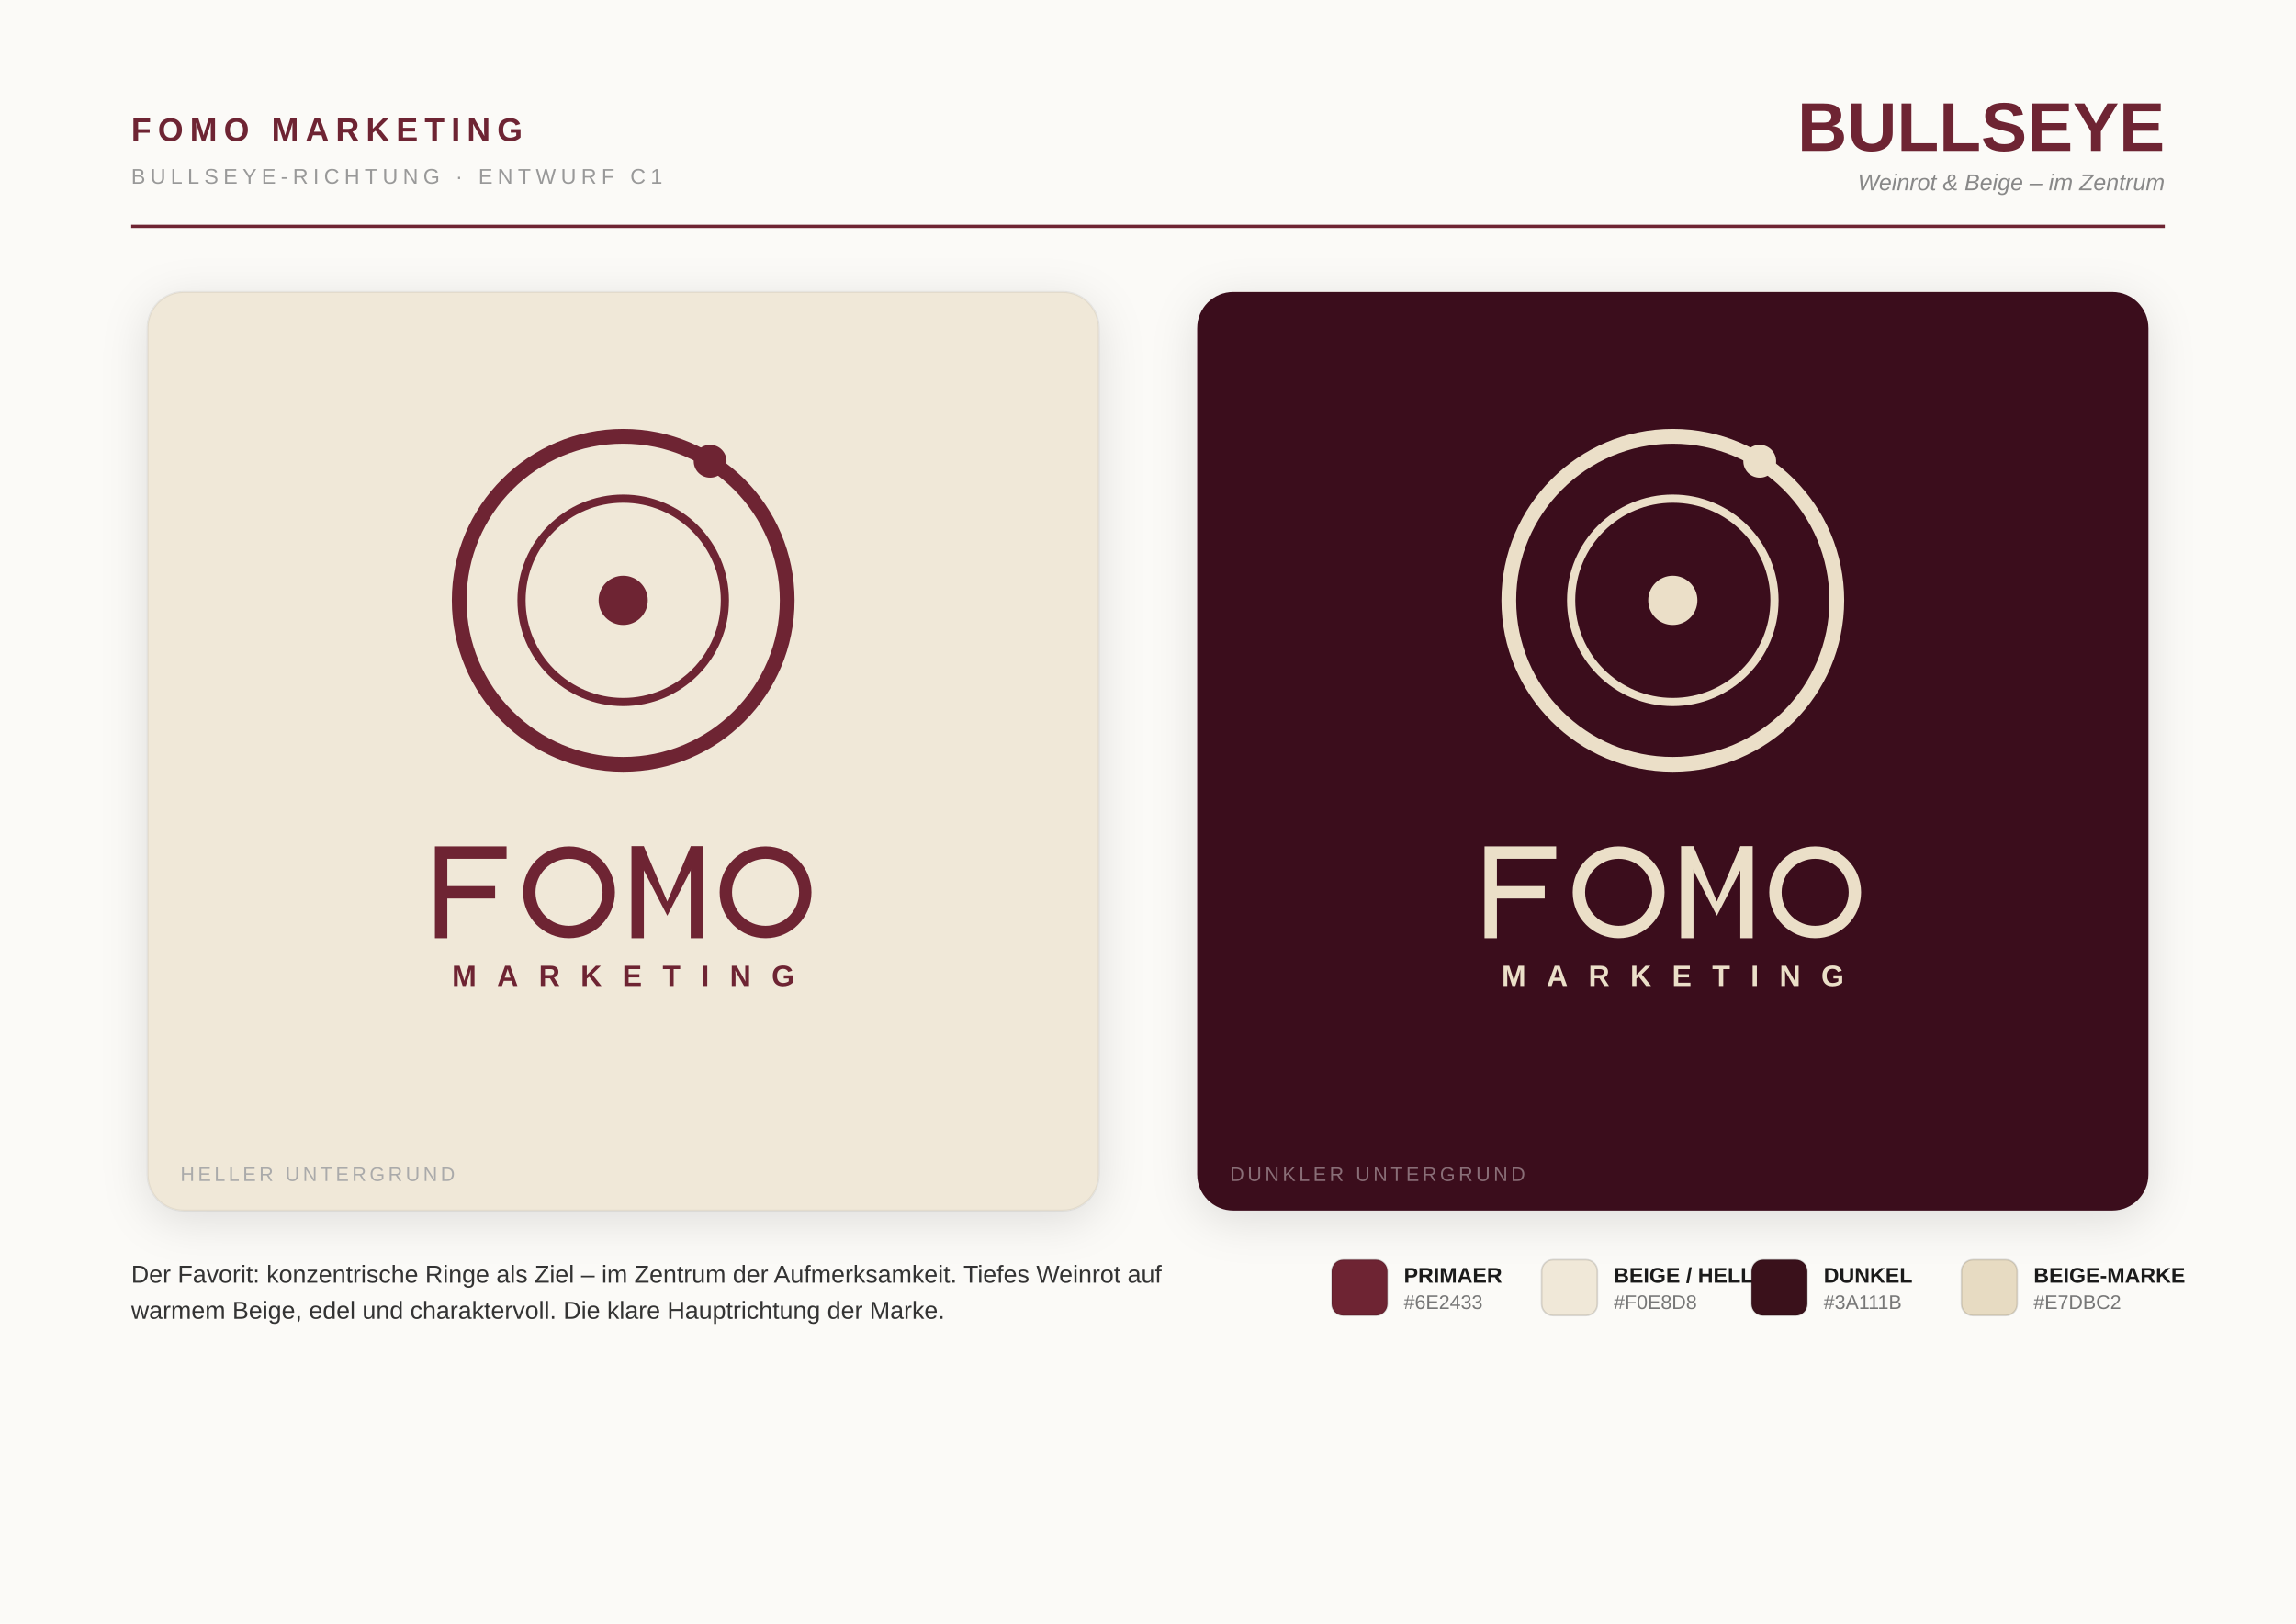
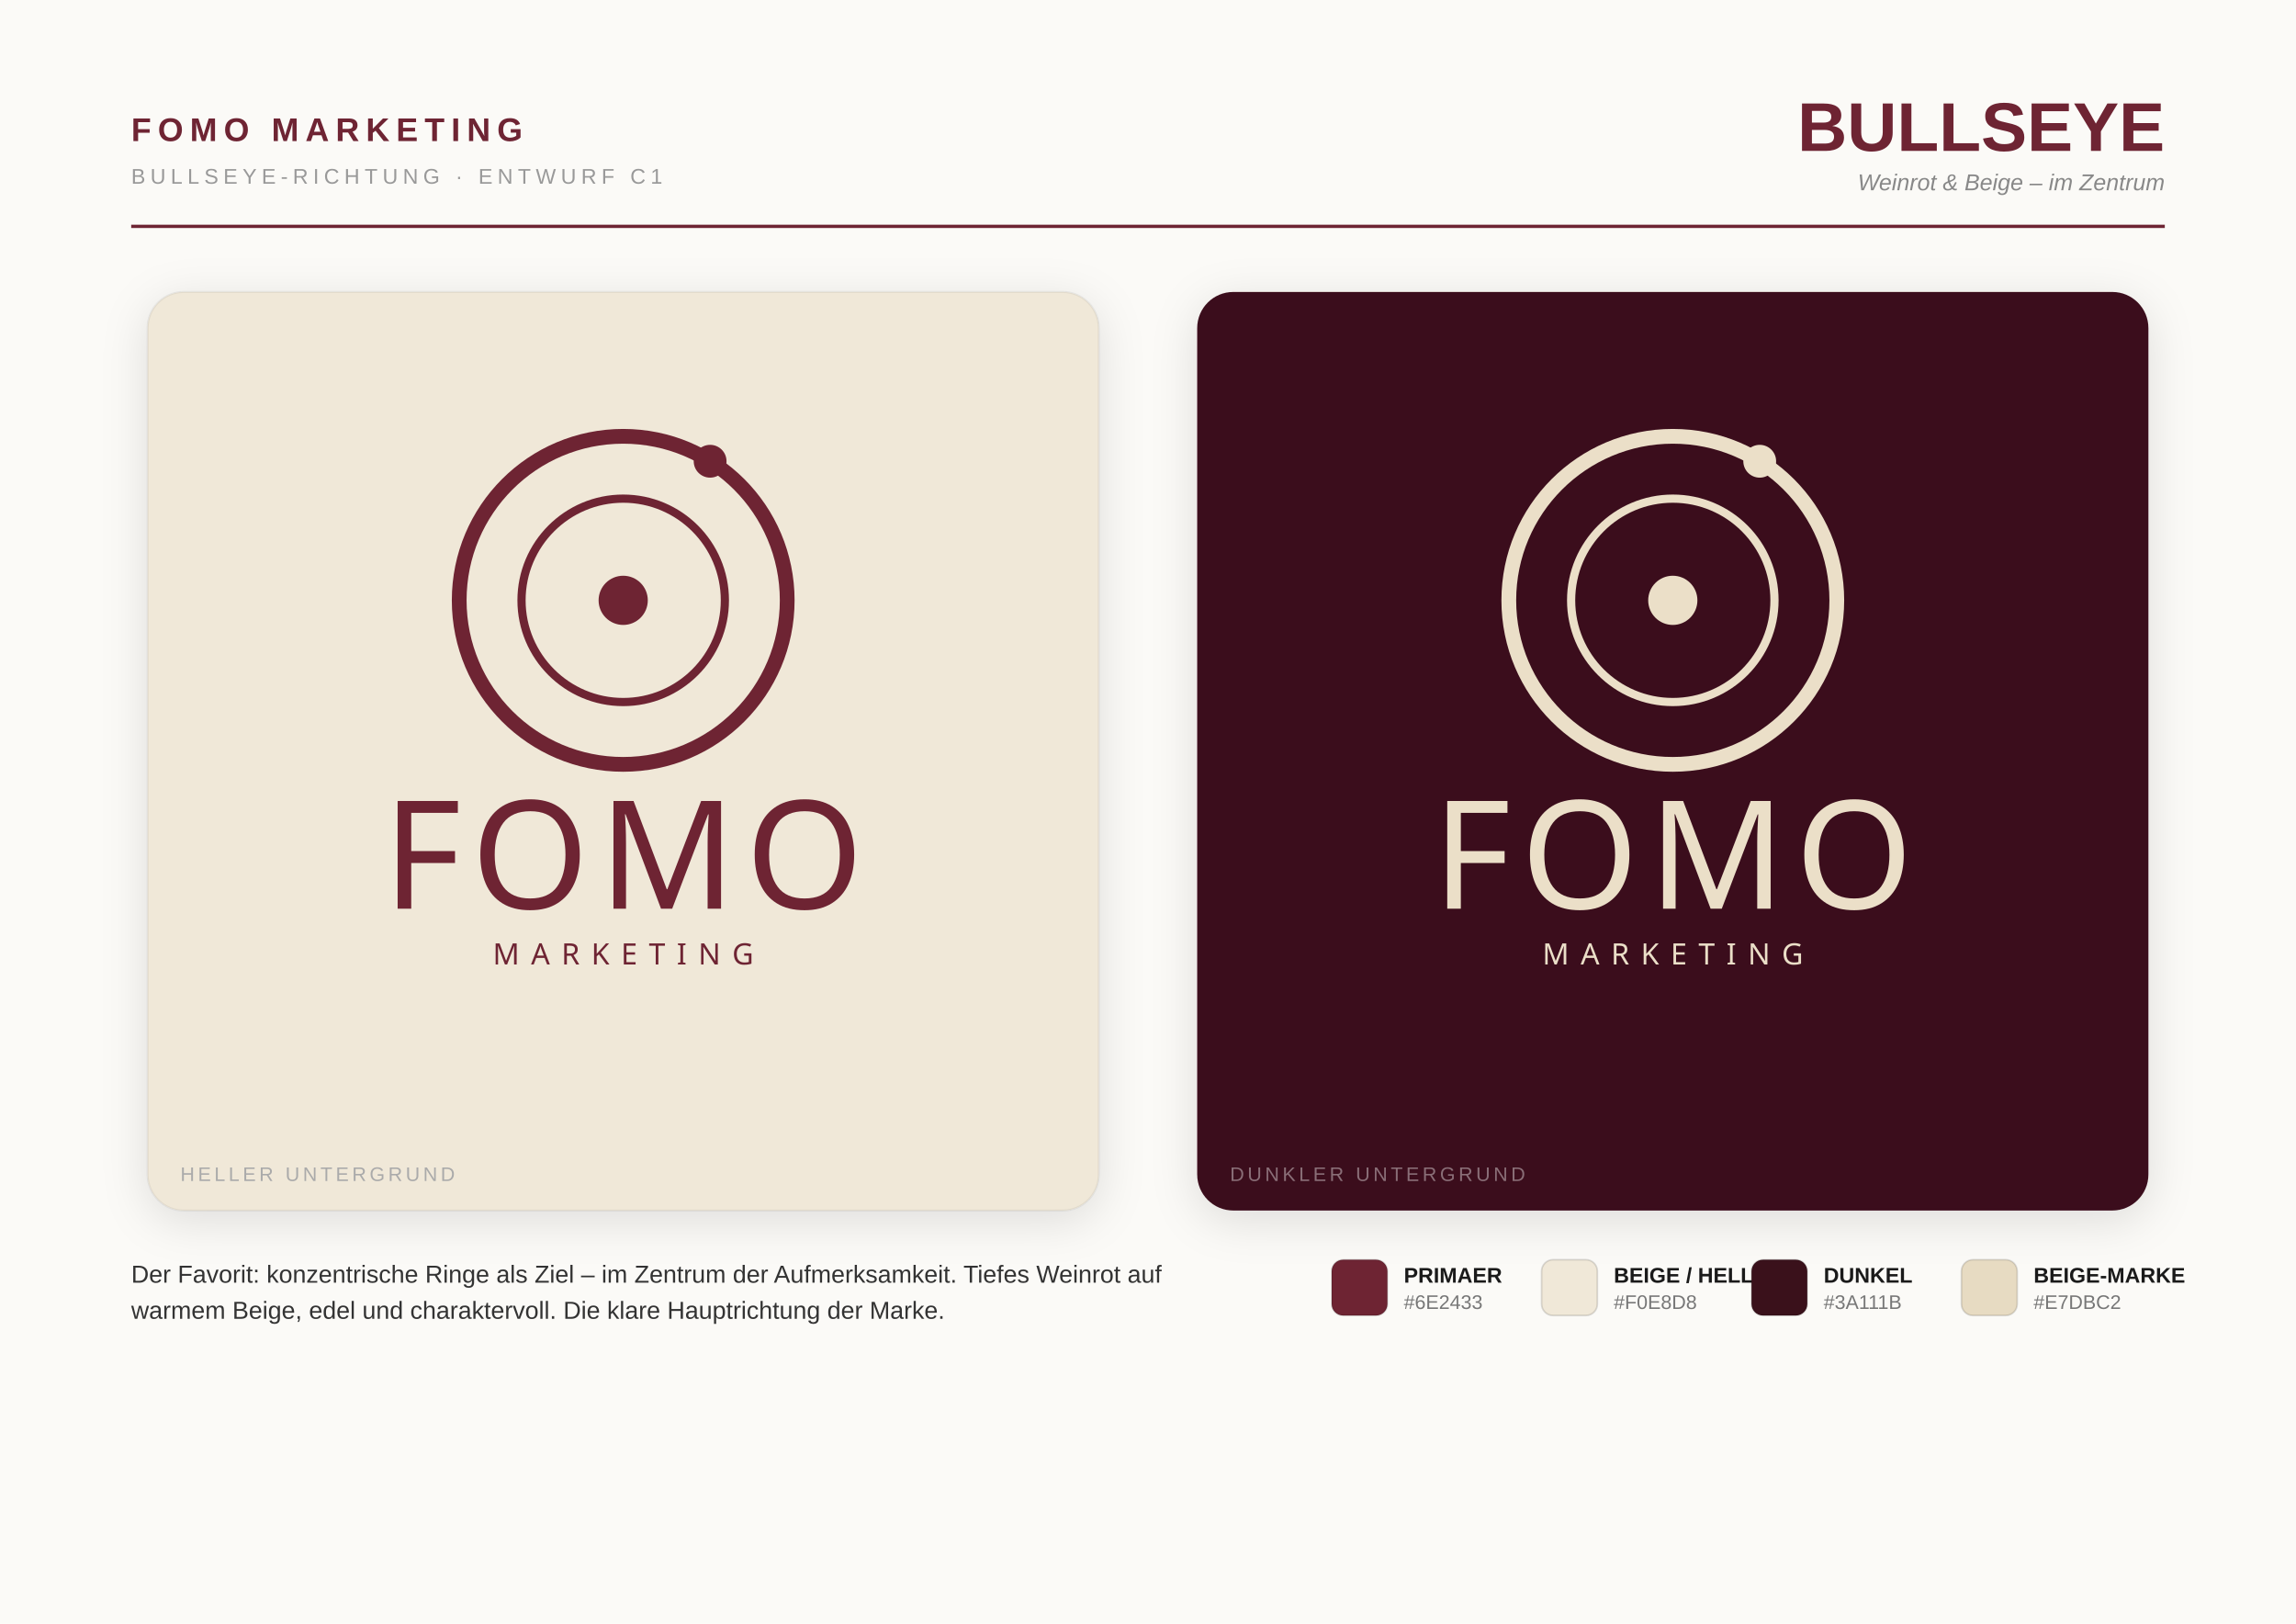
<svg xmlns="http://www.w3.org/2000/svg" width="1400" height="990" viewBox="0 0 1400 990">
  <defs>
    <filter id="soft" x="-20%" y="-20%" width="140%" height="140%">
      <feDropShadow dx="0" dy="6" stdDeviation="14" flood-color="#000" flood-opacity="0.12" />
    </filter>
  </defs>
  <rect width="1400" height="990" fill="#FBFAF7" />
  <text x="80" y="86" font-family="Liberation Sans, Arial, DejaVu Sans, sans-serif" font-size="20" font-weight="800" letter-spacing="4" fill="#6E2433">FOMO MARKETING</text>
  <text x="80" y="112" font-family="Liberation Sans, Arial, DejaVu Sans, sans-serif" font-size="13" letter-spacing="3" fill="#999">BULLSEYE-RICHTUNG · ENTWURF C1</text>
  <text x="1320" y="92" font-family="Liberation Sans, Arial, DejaVu Sans, sans-serif" font-size="42" font-weight="800" text-anchor="end" fill="#6E2433">BULLSEYE</text>
  <text x="1320" y="116" font-family="Liberation Sans, Arial, DejaVu Sans, sans-serif" font-size="14" font-style="italic" text-anchor="end" fill="#888">Weinrot &amp; Beige – im Zentrum</text>
  <line x1="80" y1="138" x2="1320" y2="138" stroke="#6E2433" stroke-width="2" />
  <rect x="90" y="178" width="580" height="560" rx="22" fill="#F0E8D8" stroke="#0000000f" stroke-width="1.2" filter="url(#soft)" />
  <rect x="730" y="178" width="580" height="560" rx="22" fill="#3A111B" filter="url(#soft)" />
  <g transform="translate(380.0 366.0) scale(1.0) translate(-380.0 -458.0)">
    <circle cx="380.0" cy="458.0" r="100.0" fill="none" stroke="#6E2433" stroke-width="9.0" />
    <circle cx="380.0" cy="458.0" r="62.0" fill="none" stroke="#6E2433" stroke-width="5.0" />
    <circle cx="380.0" cy="458.0" r="15.0" fill="#6E2433" />
    <circle cx="433.0" cy="373.2" r="10.0" fill="#6E2433" />
  </g>
-   <path fill="none" stroke="#6E2433" stroke-width="7.56" stroke-linecap="butt" stroke-linejoin="miter" stroke-miterlimit="8" d="M 268.98 516.00 L 268.98 572.00 M 268.98 519.78 L 308.88 519.78 M 268.98 544.00 L 301.89 544.00" />
-   <circle cx="346.96" cy="544.00" r="24.22" fill="none" stroke="#6E2433" stroke-width="7.56" stroke-linecap="butt" stroke-linejoin="miter" stroke-miterlimit="8" />
-   <rect x="385.04" y="516.00" width="7.56" height="56.00" fill="#6E2433" />
-   <rect x="421.16" y="516.00" width="7.56" height="56.00" fill="#6E2433" />
-   <path fill="#6E2433" d="M 385.04 516.00 L 392.60 516.00 L 406.88 549.60 L 421.16 516.00 L 428.72 516.00 L 406.88 558.29 Z" />
-   <circle cx="466.80" cy="544.00" r="24.22" fill="none" stroke="#6E2433" stroke-width="7.56" stroke-linecap="butt" stroke-linejoin="miter" stroke-miterlimit="8" />
-   <text x="380.00" y="601.12" font-family="Liberation Sans, Arial, DejaVu Sans, sans-serif" font-size="17.92" font-weight="600" letter-spacing="12.54" text-anchor="middle" fill="#6E2433">MARKETING</text>
+   <text x="380.0" y="554.0" font-family="Poppins SemiBold" font-size="92.0" letter-spacing="6.00" text-anchor="middle" fill="#6E2433">FOMO</text>
+   <text x="380.0" y="588.0" font-family="Poppins Medium" font-size="18.0" letter-spacing="7.00" text-anchor="middle" fill="#6E2433">MARKETING</text>
  <g transform="translate(1020.0 366.0) scale(1.0) translate(-1020.0 -458.0)">
    <circle cx="1020.0" cy="458.0" r="100.0" fill="none" stroke="#EBDFC8" stroke-width="9.0" />
    <circle cx="1020.0" cy="458.0" r="62.0" fill="none" stroke="#EBDFC8" stroke-width="5.0" />
    <circle cx="1020.0" cy="458.0" r="15.0" fill="#EBDFC8" />
    <circle cx="1073.0" cy="373.2" r="10.0" fill="#EBDFC8" />
  </g>
-   <path fill="none" stroke="#EBDFC8" stroke-width="7.56" stroke-linecap="butt" stroke-linejoin="miter" stroke-miterlimit="8" d="M 908.98 516.00 L 908.98 572.00 M 908.98 519.78 L 948.88 519.78 M 908.98 544.00 L 941.89 544.00" />
-   <circle cx="986.96" cy="544.00" r="24.22" fill="none" stroke="#EBDFC8" stroke-width="7.56" stroke-linecap="butt" stroke-linejoin="miter" stroke-miterlimit="8" />
-   <rect x="1025.04" y="516.00" width="7.56" height="56.00" fill="#EBDFC8" />
-   <rect x="1061.16" y="516.00" width="7.56" height="56.00" fill="#EBDFC8" />
-   <path fill="#EBDFC8" d="M 1025.04 516.00 L 1032.60 516.00 L 1046.88 549.60 L 1061.16 516.00 L 1068.72 516.00 L 1046.88 558.29 Z" />
-   <circle cx="1106.80" cy="544.00" r="24.22" fill="none" stroke="#EBDFC8" stroke-width="7.56" stroke-linecap="butt" stroke-linejoin="miter" stroke-miterlimit="8" />
-   <text x="1020.00" y="601.12" font-family="Liberation Sans, Arial, DejaVu Sans, sans-serif" font-size="17.92" font-weight="600" letter-spacing="12.54" text-anchor="middle" fill="#EBDFC8">MARKETING</text>
+   <text x="1020.0" y="554.0" font-family="Poppins SemiBold" font-size="92.0" letter-spacing="6.00" text-anchor="middle" fill="#EBDFC8">FOMO</text>
+   <text x="1020.0" y="588.0" font-family="Poppins Medium" font-size="18.0" letter-spacing="7.00" text-anchor="middle" fill="#EBDFC8">MARKETING</text>
  <text x="110" y="720" font-family="Liberation Sans, Arial, DejaVu Sans, sans-serif" font-size="12" letter-spacing="2" fill="#aaa">HELLER UNTERGRUND</text>
  <text x="750" y="720" font-family="Liberation Sans, Arial, DejaVu Sans, sans-serif" font-size="12" letter-spacing="2" fill="#ffffff66">DUNKLER UNTERGRUND</text>
  <text x="80" y="782" font-family="Liberation Sans, Arial, DejaVu Sans, sans-serif" font-size="15" fill="#333">Der Favorit: konzentrische Ringe als Ziel – im Zentrum der Aufmerksamkeit. Tiefes Weinrot auf</text>
  <text x="80" y="804" font-family="Liberation Sans, Arial, DejaVu Sans, sans-serif" font-size="15" fill="#333">warmem Beige, edel und charaktervoll. Die klare Hauptrichtung der Marke.</text>
  <rect x="812" y="768" width="34" height="34" rx="7" fill="#6E2433" stroke="#00000022" stroke-width="1" />
  <text x="856" y="782" font-family="Liberation Sans, Arial, DejaVu Sans, sans-serif" font-size="13" font-weight="700" fill="#1a1a1a">PRIMAER</text>
  <text x="856" y="798" font-family="Liberation Sans, Arial, DejaVu Sans, sans-serif" font-size="12" fill="#777">#6E2433</text>
  <rect x="940" y="768" width="34" height="34" rx="7" fill="#F0E8D8" stroke="#00000022" stroke-width="1" />
  <text x="984" y="782" font-family="Liberation Sans, Arial, DejaVu Sans, sans-serif" font-size="13" font-weight="700" fill="#1a1a1a">BEIGE / HELL</text>
  <text x="984" y="798" font-family="Liberation Sans, Arial, DejaVu Sans, sans-serif" font-size="12" fill="#777">#F0E8D8</text>
  <rect x="1068" y="768" width="34" height="34" rx="7" fill="#3A111B" stroke="#00000022" stroke-width="1" />
  <text x="1112" y="782" font-family="Liberation Sans, Arial, DejaVu Sans, sans-serif" font-size="13" font-weight="700" fill="#1a1a1a">DUNKEL</text>
  <text x="1112" y="798" font-family="Liberation Sans, Arial, DejaVu Sans, sans-serif" font-size="12" fill="#777">#3A111B</text>
  <rect x="1196" y="768" width="34" height="34" rx="7" fill="#E7DBC2" stroke="#00000022" stroke-width="1" />
  <text x="1240" y="782" font-family="Liberation Sans, Arial, DejaVu Sans, sans-serif" font-size="13" font-weight="700" fill="#1a1a1a">BEIGE-MARKE</text>
  <text x="1240" y="798" font-family="Liberation Sans, Arial, DejaVu Sans, sans-serif" font-size="12" fill="#777">#E7DBC2</text>
</svg>
